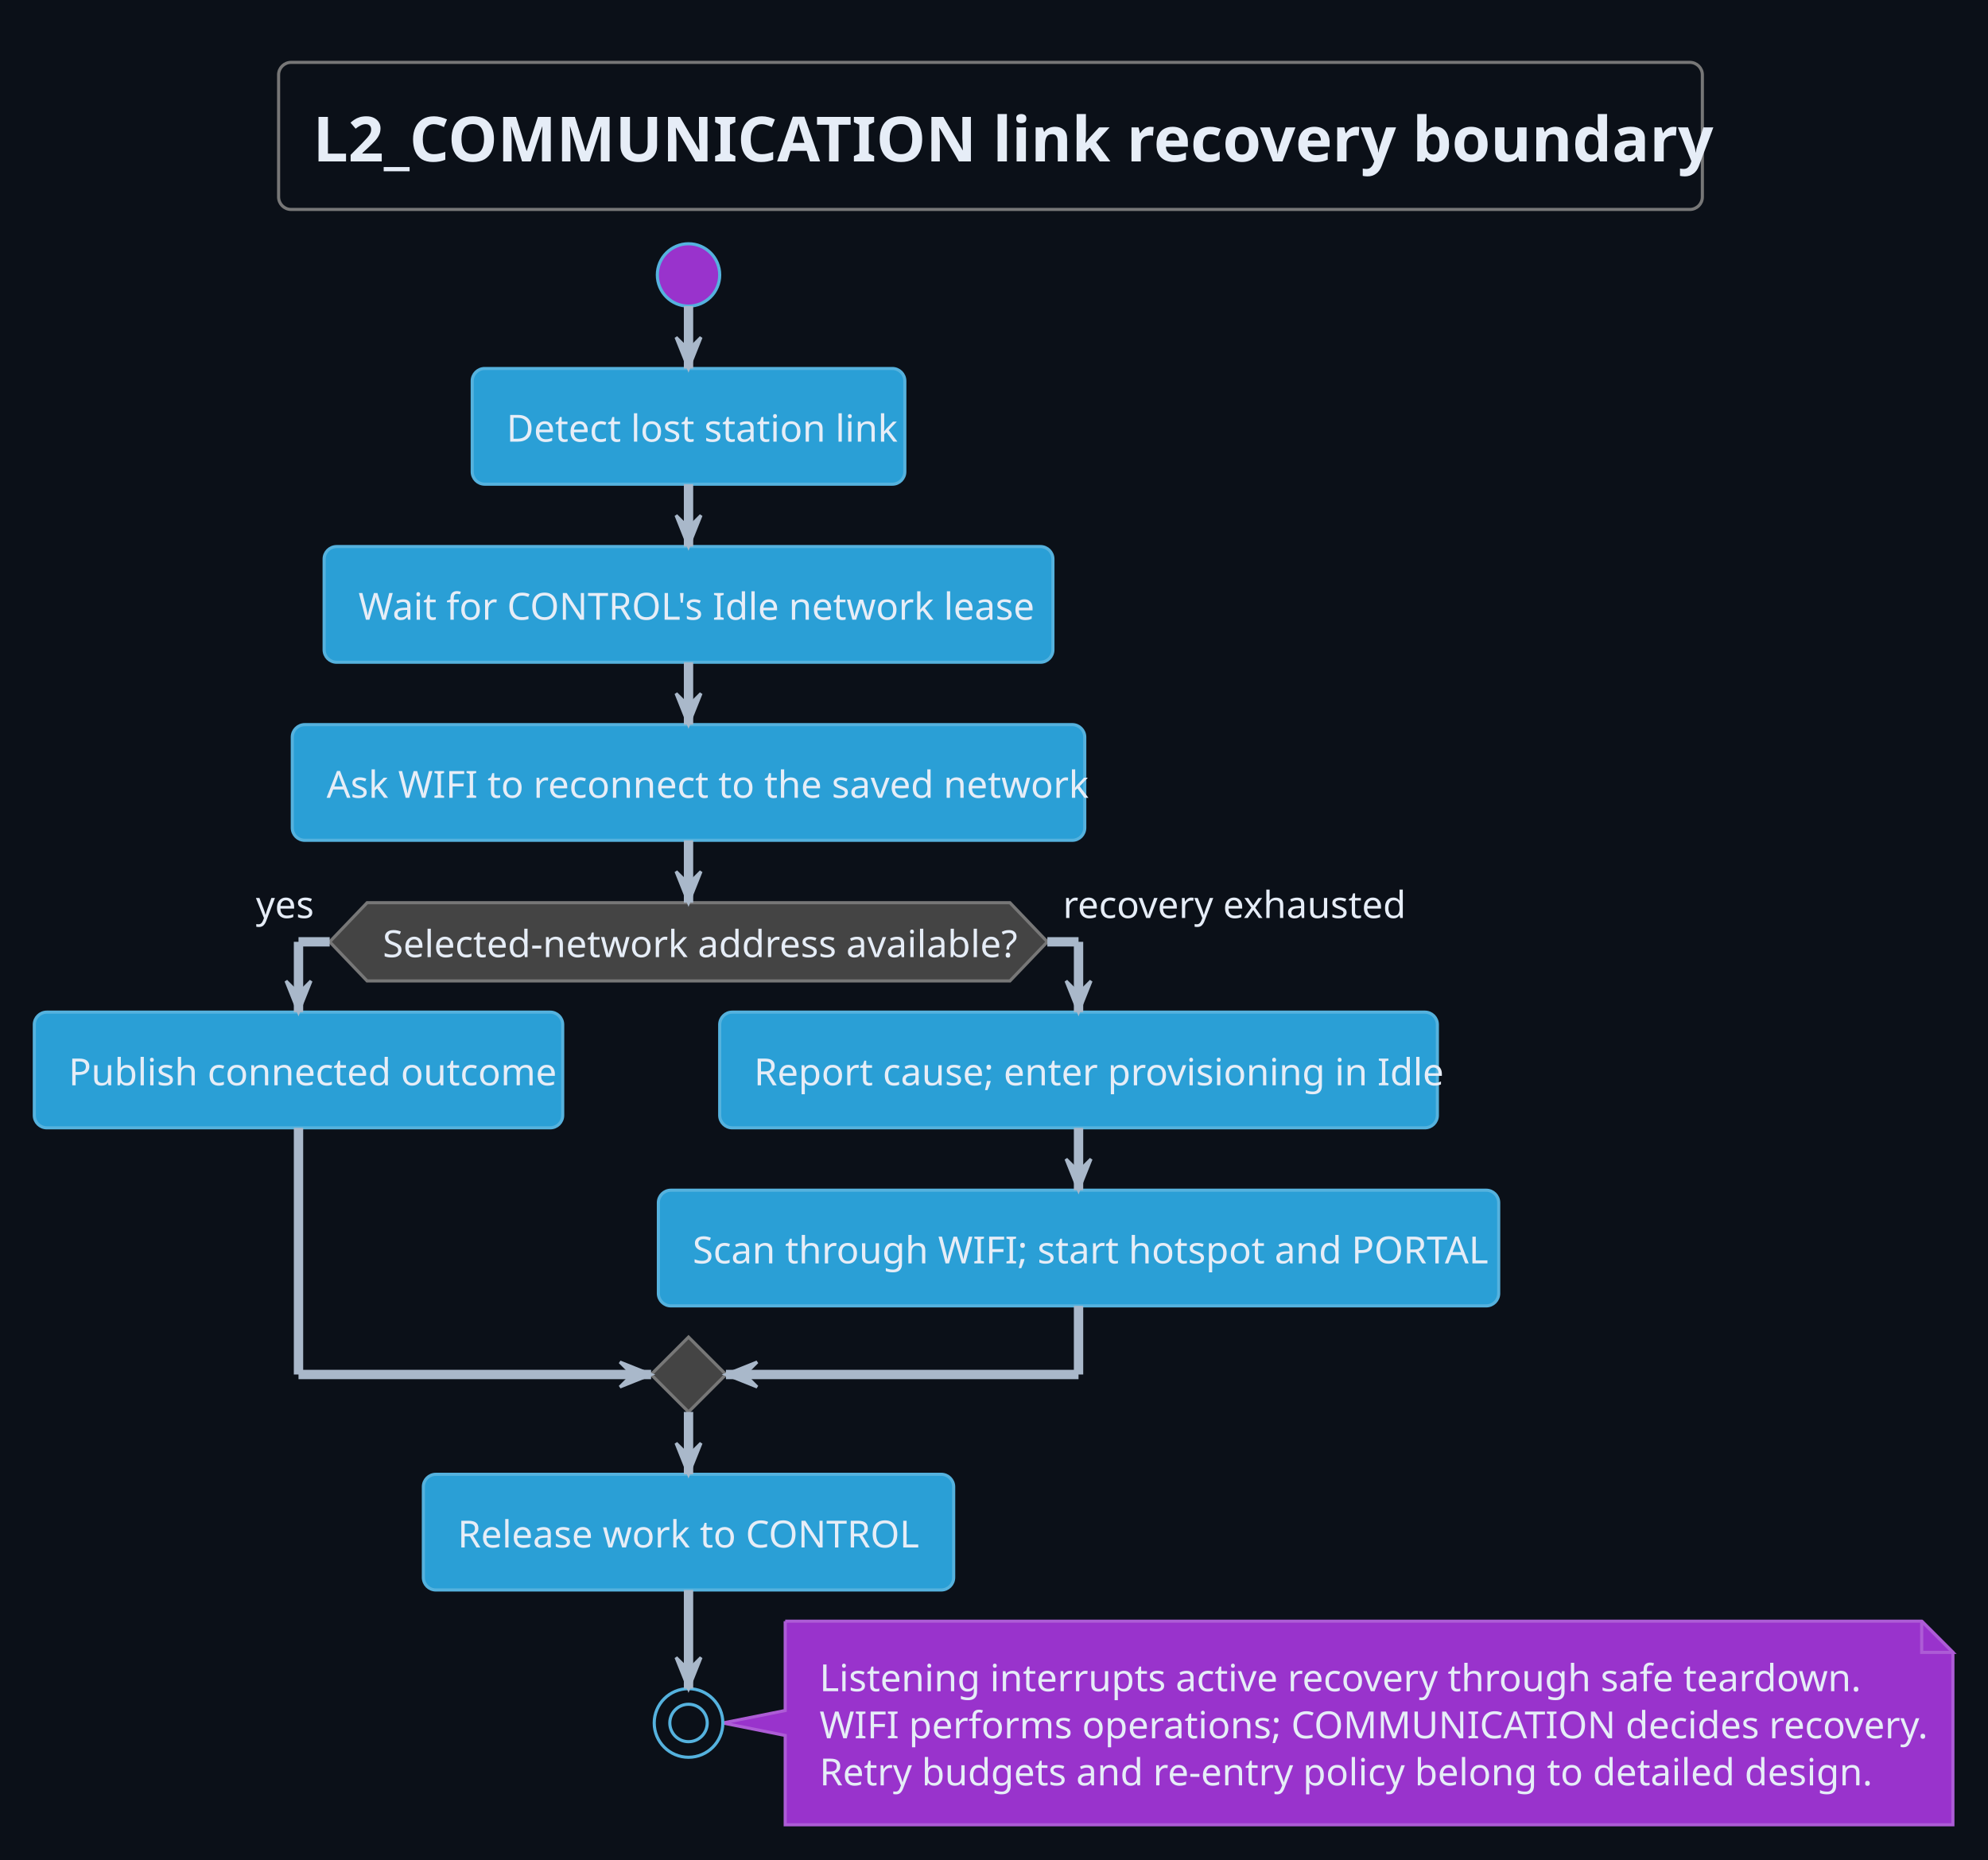
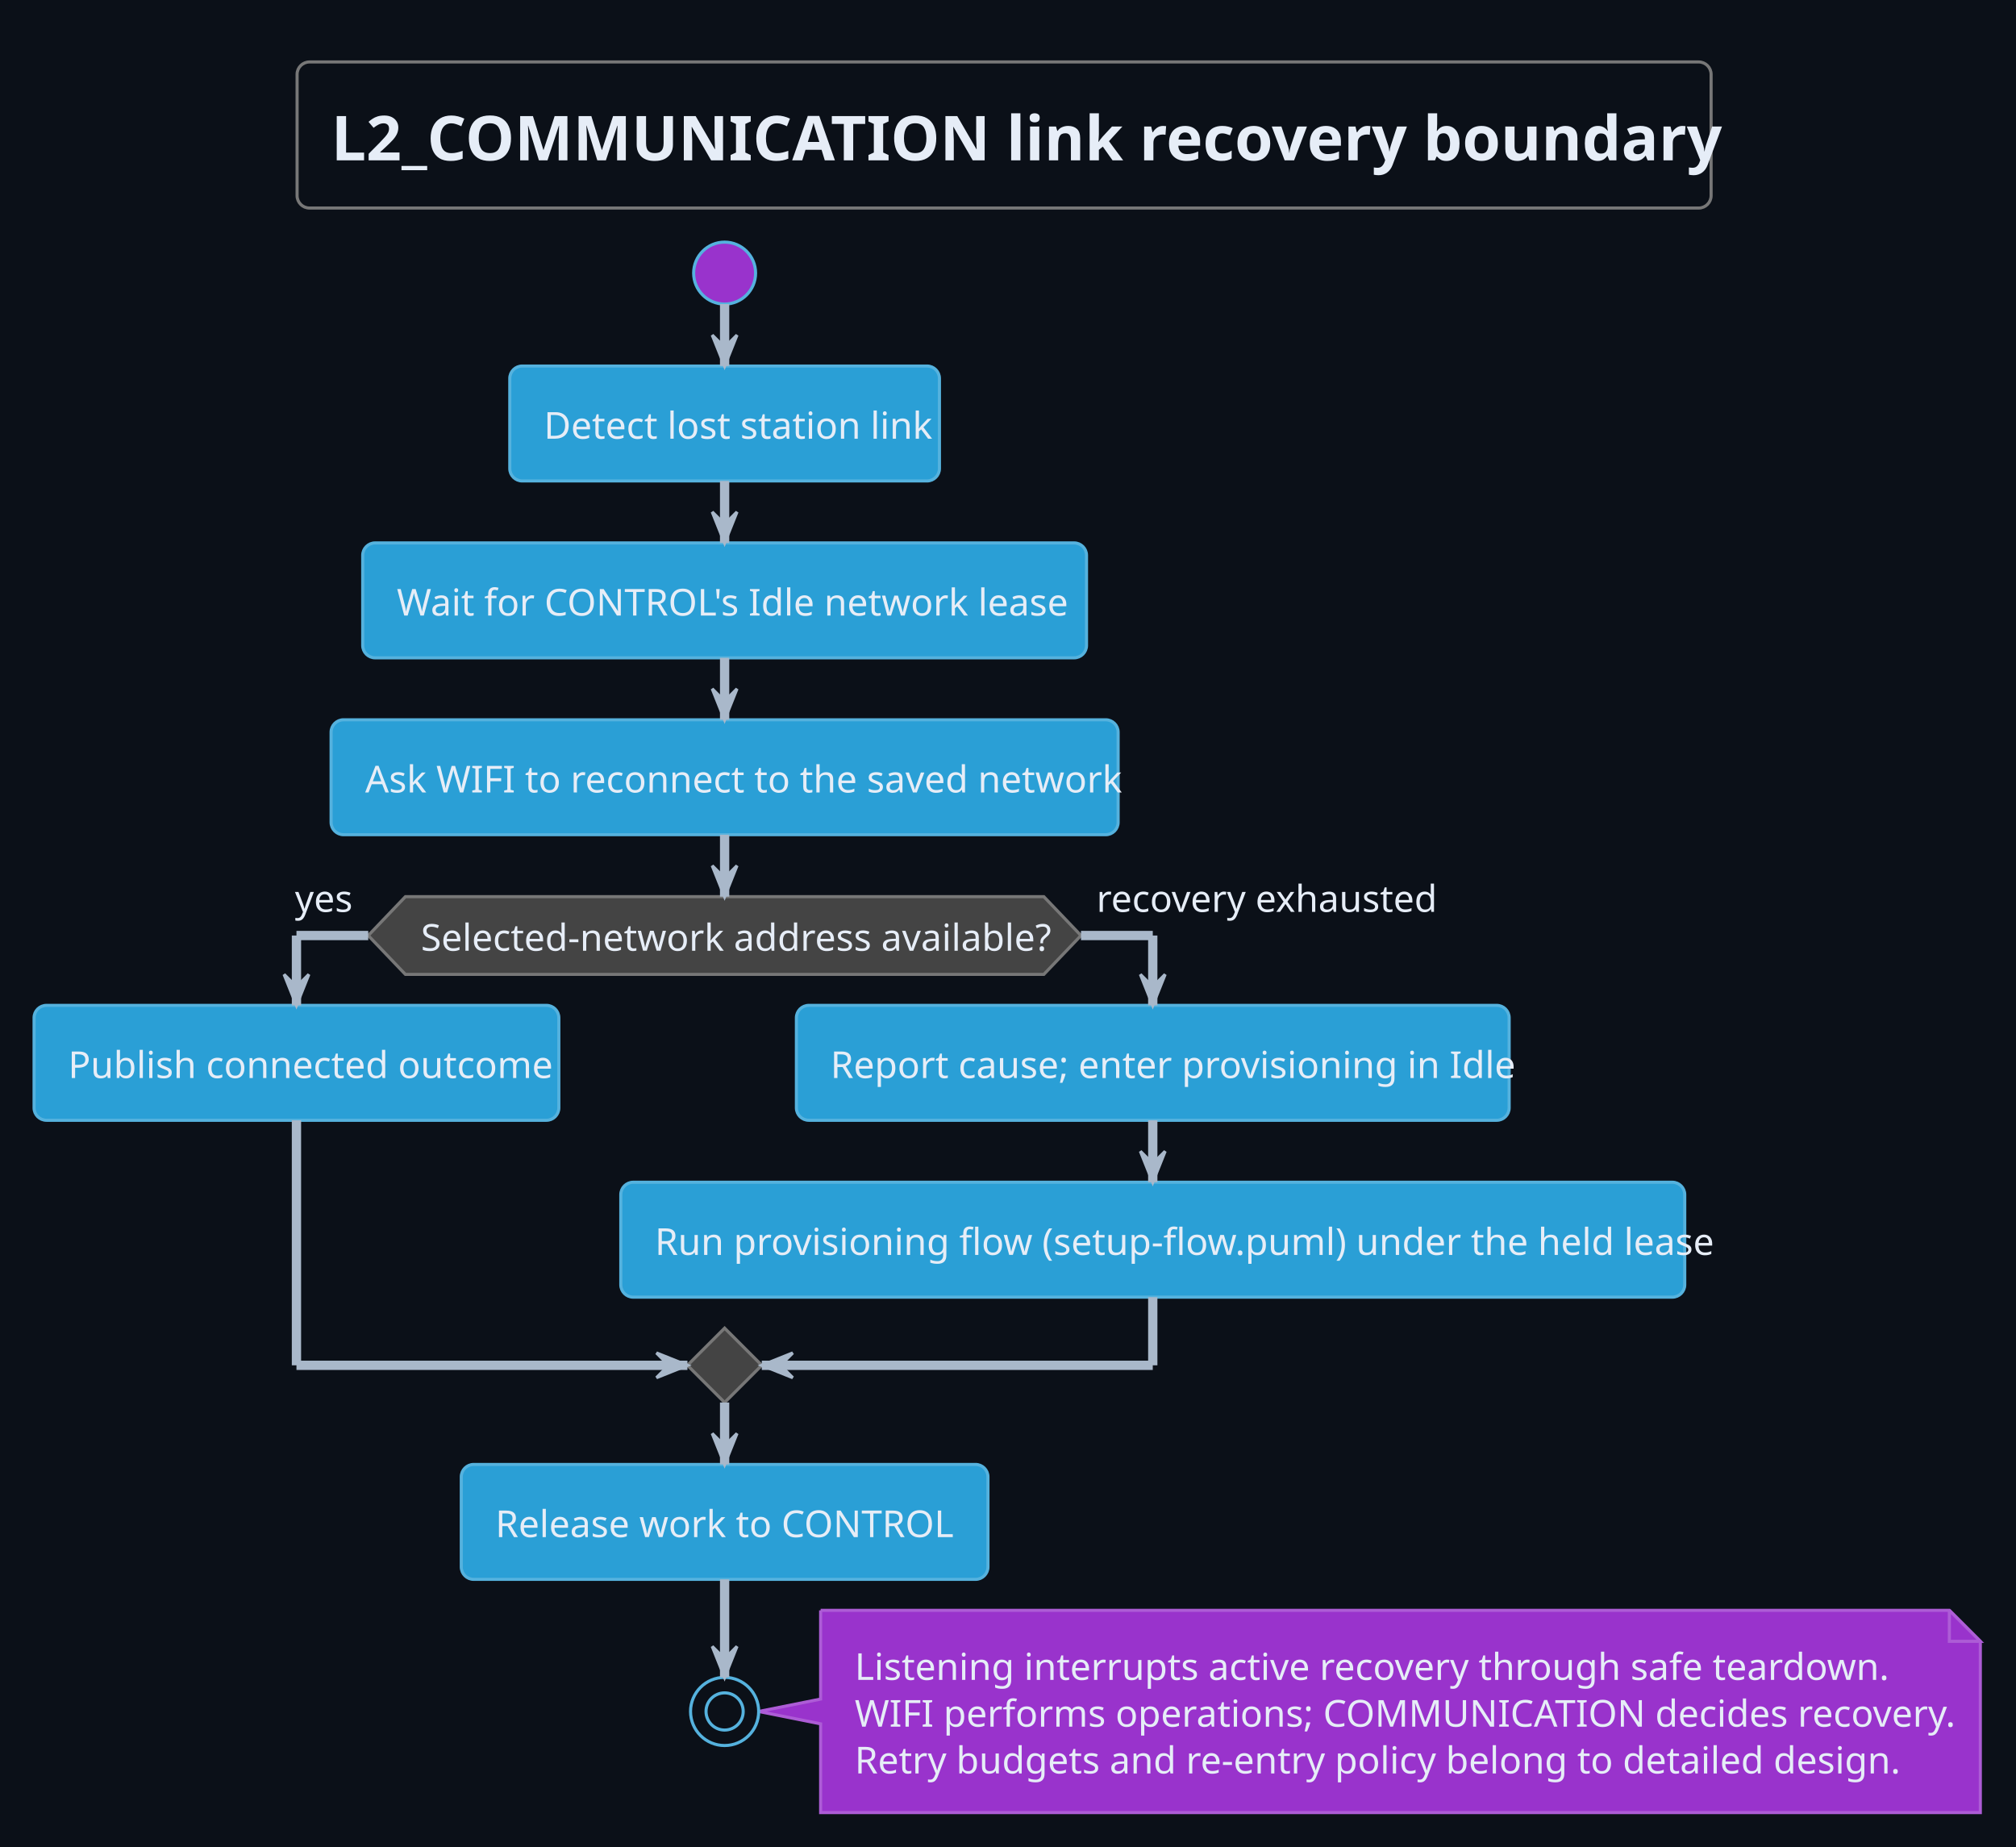
- <svg xmlns="http://www.w3.org/2000/svg" contentStyleType="text/css" data-diagram-type="ACTIVITY" height="621.875px" preserveAspectRatio="none" style="width:664px;height:621px;background:#0B1018;" version="1.1" viewBox="0 0 664 621" width="664.583px" zoomAndPan="magnify">
+ <svg xmlns="http://www.w3.org/2000/svg" contentStyleType="text/css" data-diagram-type="ACTIVITY" height="621.875px" preserveAspectRatio="none" style="width:678px;height:621px;background:#0B1018;" version="1.1" viewBox="0 0 678 621" width="678.125px" zoomAndPan="magnify">
  <defs />
  <g>
-     <rect fill="#0B1018" height="621.875" style="stroke:none;stroke-width:1.042;" width="664.583" x="0" y="0" />
+     <rect fill="#0B1018" height="621.875" style="stroke:none;stroke-width:1.042;" width="678.125" x="0" y="0" />
    <g class="title" data-source-line="7">
-       <rect fill="none" height="49.121" rx="4.167" ry="4.167" style="stroke:#777777;stroke-width:1.042;" width="475.543" x="93.053" y="20.833" />
-       <text fill="#E6EDF7" font-family="sans-serif" font-size="20.833" font-weight="bold" lengthAdjust="spacing" textLength="452.627" x="104.511" y="53.919">L2_COMMUNICATION link recovery boundary</text>
+       <rect fill="none" height="49.121" rx="4.167" ry="4.167" style="stroke:#777777;stroke-width:1.042;" width="475.543" x="99.915" y="20.833" />
+       <text fill="#E6EDF7" font-family="sans-serif" font-size="20.833" font-weight="bold" lengthAdjust="spacing" textLength="452.627" x="111.374" y="53.919">L2_COMMUNICATION link recovery boundary</text>
    </g>
-     <ellipse cx="229.969" cy="91.829" fill="#9933CC" rx="10.417" ry="10.417" style="stroke:#55B2DE;stroke-width:1.042;" />
-     <rect fill="#2A9FD6" height="38.639" rx="4.167" ry="4.167" style="stroke:#55B2DE;stroke-width:1.042;" width="144.499" x="157.72" y="123.079" />
-     <text fill="#E6EDF7" font-family="sans-serif" font-size="12.5" lengthAdjust="spacing" textLength="121.582" x="169.178" y="147.514">Detect lost station link</text>
-     <rect fill="#2A9FD6" height="38.639" rx="4.167" ry="4.167" style="stroke:#55B2DE;stroke-width:1.042;" width="243.424" x="108.257" y="182.552" />
-     <text fill="#E6EDF7" font-family="sans-serif" font-size="12.5" lengthAdjust="spacing" textLength="220.508" x="119.715" y="206.987">Wait for CONTROL's Idle network lease</text>
-     <rect fill="#2A9FD6" height="38.639" rx="4.167" ry="4.167" style="stroke:#55B2DE;stroke-width:1.042;" width="264.689" x="97.625" y="242.025" />
-     <text fill="#E6EDF7" font-family="sans-serif" font-size="12.5" lengthAdjust="spacing" textLength="241.773" x="109.083" y="266.459">Ask WIFI to reconnect to the saved network</text>
-     <polygon fill="#444444" points="122.619,301.497,337.32,301.497,349.82,314.567,337.32,327.637,122.619,327.637,110.119,314.567,122.619,301.497" style="stroke:#777777;stroke-width:1.042;" />
-     <text fill="#E6EDF7" font-family="sans-serif" font-size="12.5" lengthAdjust="spacing" textLength="204.285" x="127.827" y="319.682">Selected-network address available?</text>
-     <text fill="#E6EDF7" font-family="sans-serif" font-size="12.5" lengthAdjust="spacing" textLength="19.452" x="85.458" y="306.612">yes</text>
-     <text fill="#E6EDF7" font-family="sans-serif" font-size="12.5" lengthAdjust="spacing" textLength="109.088" x="355.028" y="306.612">recovery exhausted</text>
+     <ellipse cx="243.695" cy="91.829" fill="#9933CC" rx="10.417" ry="10.417" style="stroke:#55B2DE;stroke-width:1.042;" />
+     <rect fill="#2A9FD6" height="38.639" rx="4.167" ry="4.167" style="stroke:#55B2DE;stroke-width:1.042;" width="144.499" x="171.445" y="123.079" />
+     <text fill="#E6EDF7" font-family="sans-serif" font-size="12.5" lengthAdjust="spacing" textLength="121.582" x="182.904" y="147.514">Detect lost station link</text>
+     <rect fill="#2A9FD6" height="38.639" rx="4.167" ry="4.167" style="stroke:#55B2DE;stroke-width:1.042;" width="243.424" x="121.982" y="182.552" />
+     <text fill="#E6EDF7" font-family="sans-serif" font-size="12.5" lengthAdjust="spacing" textLength="220.508" x="133.441" y="206.987">Wait for CONTROL's Idle network lease</text>
+     <rect fill="#2A9FD6" height="38.639" rx="4.167" ry="4.167" style="stroke:#55B2DE;stroke-width:1.042;" width="264.689" x="111.35" y="242.025" />
+     <text fill="#E6EDF7" font-family="sans-serif" font-size="12.5" lengthAdjust="spacing" textLength="241.773" x="122.808" y="266.459">Ask WIFI to reconnect to the saved network</text>
+     <polygon fill="#444444" points="136.344,301.497,351.045,301.497,363.545,314.567,351.045,327.637,136.344,327.637,123.844,314.567,136.344,301.497" style="stroke:#777777;stroke-width:1.042;" />
+     <text fill="#E6EDF7" font-family="sans-serif" font-size="12.5" lengthAdjust="spacing" textLength="204.285" x="141.552" y="319.682">Selected-network address available?</text>
+     <text fill="#E6EDF7" font-family="sans-serif" font-size="12.5" lengthAdjust="spacing" textLength="19.452" x="99.184" y="306.612">yes</text>
+     <text fill="#E6EDF7" font-family="sans-serif" font-size="12.5" lengthAdjust="spacing" textLength="109.088" x="368.754" y="306.612">recovery exhausted</text>
    <rect fill="#2A9FD6" height="38.639" rx="4.167" ry="4.167" style="stroke:#55B2DE;stroke-width:1.042;" width="176.487" x="11.458" y="338.053" />
    <text fill="#E6EDF7" font-family="sans-serif" font-size="12.5" lengthAdjust="spacing" textLength="153.571" x="22.917" y="362.488">Publish connected outcome</text>
-     <rect fill="#2A9FD6" height="38.639" rx="4.167" ry="4.167" style="stroke:#55B2DE;stroke-width:1.042;" width="239.707" x="240.383" y="338.053" />
-     <text fill="#E6EDF7" font-family="sans-serif" font-size="12.5" lengthAdjust="spacing" textLength="216.791" x="251.841" y="362.488">Report cause; enter provisioning in Idle</text>
-     <rect fill="#2A9FD6" height="38.639" rx="4.167" ry="4.167" style="stroke:#55B2DE;stroke-width:1.042;" width="280.674" x="219.899" y="397.526" />
-     <text fill="#E6EDF7" font-family="sans-serif" font-size="12.5" lengthAdjust="spacing" textLength="257.758" x="231.358" y="421.96">Scan through WIFI; start hotspot and PORTAL</text>
-     <polygon fill="#444444" points="229.969,446.582,242.469,459.082,229.969,471.582,217.469,459.082,229.969,446.582" style="stroke:#777777;stroke-width:1.042;" />
-     <rect fill="#2A9FD6" height="38.639" rx="4.167" ry="4.167" style="stroke:#55B2DE;stroke-width:1.042;" width="177.128" x="141.405" y="492.415" />
-     <text fill="#E6EDF7" font-family="sans-serif" font-size="12.5" lengthAdjust="spacing" textLength="154.211" x="152.864" y="516.85">Release work to CONTROL</text>
-     <path d="M262.261,541.471 L262.261,571.305 L241.428,575.472 L262.261,579.639 L262.261,609.473 A0,0 0 0 0 262.261,609.473 L652.274,609.473 A0,0 0 0 0 652.274,609.473 L652.274,551.888 L641.857,541.471 L262.261,541.471 A0,0 0 0 0 262.261,541.471" fill="#9933CC" style="stroke:#AD5CD6;stroke-width:1.042;" />
-     <path d="M641.857,541.471 L641.857,551.888 L652.274,551.888 L641.857,541.471" fill="#9933CC" style="stroke:#AD5CD6;stroke-width:1.042;" />
-     <text fill="#E6EDF7" font-family="sans-serif" font-size="12.5" lengthAdjust="spacing" textLength="324.481" x="273.719" y="564.864">Listening interrupts active recovery through safe teardown.</text>
-     <text fill="#E6EDF7" font-family="sans-serif" font-size="12.5" lengthAdjust="spacing" textLength="357.721" x="273.719" y="580.587">WIFI performs operations; COMMUNICATION decides recovery.</text>
-     <text fill="#E6EDF7" font-family="sans-serif" font-size="12.5" lengthAdjust="spacing" textLength="330.066" x="273.719" y="596.309">Retry budgets and re-entry policy belong to detailed design.</text>
-     <ellipse cx="229.969" cy="575.472" fill="none" rx="11.458" ry="11.458" style="stroke:#55B2DE;stroke-width:1.042;" />
-     <ellipse cx="229.969" cy="575.472" fill="none" rx="6.25" ry="6.25" style="stroke:#55B2DE;stroke-width:1.042;" />
-     <line style="stroke:#A9B8CA;stroke-width:3.125;" x1="229.969" x2="229.969" y1="102.246" y2="123.079" />
-     <polygon fill="#A9B8CA" points="225.803,112.663,229.969,123.079,234.136,112.663,229.969,116.829" style="stroke:#A9B8CA;stroke-width:1.042;" />
-     <line style="stroke:#A9B8CA;stroke-width:3.125;" x1="229.969" x2="229.969" y1="161.719" y2="182.552" />
-     <polygon fill="#A9B8CA" points="225.803,172.135,229.969,182.552,234.136,172.135,229.969,176.302" style="stroke:#A9B8CA;stroke-width:1.042;" />
-     <line style="stroke:#A9B8CA;stroke-width:3.125;" x1="229.969" x2="229.969" y1="221.191" y2="242.025" />
-     <polygon fill="#A9B8CA" points="225.803,231.608,229.969,242.025,234.136,231.608,229.969,235.775" style="stroke:#A9B8CA;stroke-width:1.042;" />
-     <line style="stroke:#A9B8CA;stroke-width:3.125;" x1="360.237" x2="360.237" y1="376.693" y2="397.526" />
-     <polygon fill="#A9B8CA" points="356.07,387.109,360.237,397.526,364.403,387.109,360.237,391.276" style="stroke:#A9B8CA;stroke-width:1.042;" />
-     <line style="stroke:#A9B8CA;stroke-width:3.125;" x1="110.119" x2="99.702" y1="314.567" y2="314.567" />
+     <rect fill="#2A9FD6" height="38.639" rx="4.167" ry="4.167" style="stroke:#55B2DE;stroke-width:1.042;" width="239.707" x="267.834" y="338.053" />
+     <text fill="#E6EDF7" font-family="sans-serif" font-size="12.5" lengthAdjust="spacing" textLength="216.791" x="279.292" y="362.488">Report cause; enter provisioning in Idle</text>
+     <rect fill="#2A9FD6" height="38.639" rx="4.167" ry="4.167" style="stroke:#55B2DE;stroke-width:1.042;" width="357.817" x="208.779" y="397.526" />
+     <text fill="#E6EDF7" font-family="sans-serif" font-size="12.5" lengthAdjust="spacing" textLength="334.9" x="220.237" y="421.96">Run provisioning flow (setup-flow.puml) under the held lease</text>
+     <polygon fill="#444444" points="243.695,446.582,256.195,459.082,243.695,471.582,231.195,459.082,243.695,446.582" style="stroke:#777777;stroke-width:1.042;" />
+     <rect fill="#2A9FD6" height="38.639" rx="4.167" ry="4.167" style="stroke:#55B2DE;stroke-width:1.042;" width="177.128" x="155.131" y="492.415" />
+     <text fill="#E6EDF7" font-family="sans-serif" font-size="12.5" lengthAdjust="spacing" textLength="154.211" x="166.589" y="516.85">Release work to CONTROL</text>
+     <path d="M275.986,541.471 L275.986,571.305 L255.153,575.472 L275.986,579.639 L275.986,609.473 A0,0 0 0 0 275.986,609.473 L665.999,609.473 A0,0 0 0 0 665.999,609.473 L665.999,551.888 L655.582,541.471 L275.986,541.471 A0,0 0 0 0 275.986,541.471" fill="#9933CC" style="stroke:#AD5CD6;stroke-width:1.042;" />
+     <path d="M655.582,541.471 L655.582,551.888 L665.999,551.888 L655.582,541.471" fill="#9933CC" style="stroke:#AD5CD6;stroke-width:1.042;" />
+     <text fill="#E6EDF7" font-family="sans-serif" font-size="12.5" lengthAdjust="spacing" textLength="324.481" x="287.445" y="564.864">Listening interrupts active recovery through safe teardown.</text>
+     <text fill="#E6EDF7" font-family="sans-serif" font-size="12.5" lengthAdjust="spacing" textLength="357.721" x="287.445" y="580.587">WIFI performs operations; COMMUNICATION decides recovery.</text>
+     <text fill="#E6EDF7" font-family="sans-serif" font-size="12.5" lengthAdjust="spacing" textLength="330.066" x="287.445" y="596.309">Retry budgets and re-entry policy belong to detailed design.</text>
+     <ellipse cx="243.695" cy="575.472" fill="none" rx="11.458" ry="11.458" style="stroke:#55B2DE;stroke-width:1.042;" />
+     <ellipse cx="243.695" cy="575.472" fill="none" rx="6.25" ry="6.25" style="stroke:#55B2DE;stroke-width:1.042;" />
+     <line style="stroke:#A9B8CA;stroke-width:3.125;" x1="243.695" x2="243.695" y1="102.246" y2="123.079" />
+     <polygon fill="#A9B8CA" points="239.528,112.663,243.695,123.079,247.861,112.663,243.695,116.829" style="stroke:#A9B8CA;stroke-width:1.042;" />
+     <line style="stroke:#A9B8CA;stroke-width:3.125;" x1="243.695" x2="243.695" y1="161.719" y2="182.552" />
+     <polygon fill="#A9B8CA" points="239.528,172.135,243.695,182.552,247.861,172.135,243.695,176.302" style="stroke:#A9B8CA;stroke-width:1.042;" />
+     <line style="stroke:#A9B8CA;stroke-width:3.125;" x1="243.695" x2="243.695" y1="221.191" y2="242.025" />
+     <polygon fill="#A9B8CA" points="239.528,231.608,243.695,242.025,247.861,231.608,243.695,235.775" style="stroke:#A9B8CA;stroke-width:1.042;" />
+     <line style="stroke:#A9B8CA;stroke-width:3.125;" x1="387.687" x2="387.687" y1="376.693" y2="397.526" />
+     <polygon fill="#A9B8CA" points="383.521,387.109,387.687,397.526,391.854,387.109,387.687,391.276" style="stroke:#A9B8CA;stroke-width:1.042;" />
+     <line style="stroke:#A9B8CA;stroke-width:3.125;" x1="123.844" x2="99.702" y1="314.567" y2="314.567" />
    <line style="stroke:#A9B8CA;stroke-width:3.125;" x1="99.702" x2="99.702" y1="314.567" y2="338.053" />
    <polygon fill="#A9B8CA" points="95.535,327.637,99.702,338.053,103.869,327.637,99.702,331.803" style="stroke:#A9B8CA;stroke-width:1.042;" />
-     <line style="stroke:#A9B8CA;stroke-width:3.125;" x1="349.82" x2="360.237" y1="314.567" y2="314.567" />
-     <line style="stroke:#A9B8CA;stroke-width:3.125;" x1="360.237" x2="360.237" y1="314.567" y2="338.053" />
-     <polygon fill="#A9B8CA" points="356.07,327.637,360.237,338.053,364.403,327.637,360.237,331.803" style="stroke:#A9B8CA;stroke-width:1.042;" />
+     <line style="stroke:#A9B8CA;stroke-width:3.125;" x1="363.545" x2="387.687" y1="314.567" y2="314.567" />
+     <line style="stroke:#A9B8CA;stroke-width:3.125;" x1="387.687" x2="387.687" y1="314.567" y2="338.053" />
+     <polygon fill="#A9B8CA" points="383.521,327.637,387.687,338.053,391.854,327.637,387.687,331.803" style="stroke:#A9B8CA;stroke-width:1.042;" />
    <line style="stroke:#A9B8CA;stroke-width:3.125;" x1="99.702" x2="99.702" y1="376.693" y2="459.082" />
-     <line style="stroke:#A9B8CA;stroke-width:3.125;" x1="99.702" x2="217.469" y1="459.082" y2="459.082" />
-     <polygon fill="#A9B8CA" points="207.053,454.915,217.469,459.082,207.053,463.249,211.219,459.082" style="stroke:#A9B8CA;stroke-width:1.042;" />
-     <line style="stroke:#A9B8CA;stroke-width:3.125;" x1="360.237" x2="360.237" y1="436.165" y2="459.082" />
-     <line style="stroke:#A9B8CA;stroke-width:3.125;" x1="360.237" x2="242.469" y1="459.082" y2="459.082" />
-     <polygon fill="#A9B8CA" points="252.886,454.915,242.469,459.082,252.886,463.249,248.719,459.082" style="stroke:#A9B8CA;stroke-width:1.042;" />
-     <line style="stroke:#A9B8CA;stroke-width:3.125;" x1="229.969" x2="229.969" y1="280.664" y2="301.497" />
-     <polygon fill="#A9B8CA" points="225.803,291.081,229.969,301.497,234.136,291.081,229.969,295.247" style="stroke:#A9B8CA;stroke-width:1.042;" />
-     <line style="stroke:#A9B8CA;stroke-width:3.125;" x1="229.969" x2="229.969" y1="471.582" y2="492.415" />
-     <polygon fill="#A9B8CA" points="225.803,481.999,229.969,492.415,234.136,481.999,229.969,486.165" style="stroke:#A9B8CA;stroke-width:1.042;" />
-     <line style="stroke:#A9B8CA;stroke-width:3.125;" x1="229.969" x2="229.969" y1="531.055" y2="564.014" />
-     <polygon fill="#A9B8CA" points="225.803,553.597,229.969,564.014,234.136,553.597,229.969,557.764" style="stroke:#A9B8CA;stroke-width:1.042;" />
+     <line style="stroke:#A9B8CA;stroke-width:3.125;" x1="99.702" x2="231.195" y1="459.082" y2="459.082" />
+     <polygon fill="#A9B8CA" points="220.778,454.915,231.195,459.082,220.778,463.249,224.945,459.082" style="stroke:#A9B8CA;stroke-width:1.042;" />
+     <line style="stroke:#A9B8CA;stroke-width:3.125;" x1="387.687" x2="387.687" y1="436.165" y2="459.082" />
+     <line style="stroke:#A9B8CA;stroke-width:3.125;" x1="387.687" x2="256.195" y1="459.082" y2="459.082" />
+     <polygon fill="#A9B8CA" points="266.611,454.915,256.195,459.082,266.611,463.249,262.445,459.082" style="stroke:#A9B8CA;stroke-width:1.042;" />
+     <line style="stroke:#A9B8CA;stroke-width:3.125;" x1="243.695" x2="243.695" y1="280.664" y2="301.497" />
+     <polygon fill="#A9B8CA" points="239.528,291.081,243.695,301.497,247.861,291.081,243.695,295.247" style="stroke:#A9B8CA;stroke-width:1.042;" />
+     <line style="stroke:#A9B8CA;stroke-width:3.125;" x1="243.695" x2="243.695" y1="471.582" y2="492.415" />
+     <polygon fill="#A9B8CA" points="239.528,481.999,243.695,492.415,247.861,481.999,243.695,486.165" style="stroke:#A9B8CA;stroke-width:1.042;" />
+     <line style="stroke:#A9B8CA;stroke-width:3.125;" x1="243.695" x2="243.695" y1="531.055" y2="564.014" />
+     <polygon fill="#A9B8CA" points="239.528,553.597,243.695,564.014,247.861,553.597,243.695,557.764" style="stroke:#A9B8CA;stroke-width:1.042;" />
  </g>
</svg>
